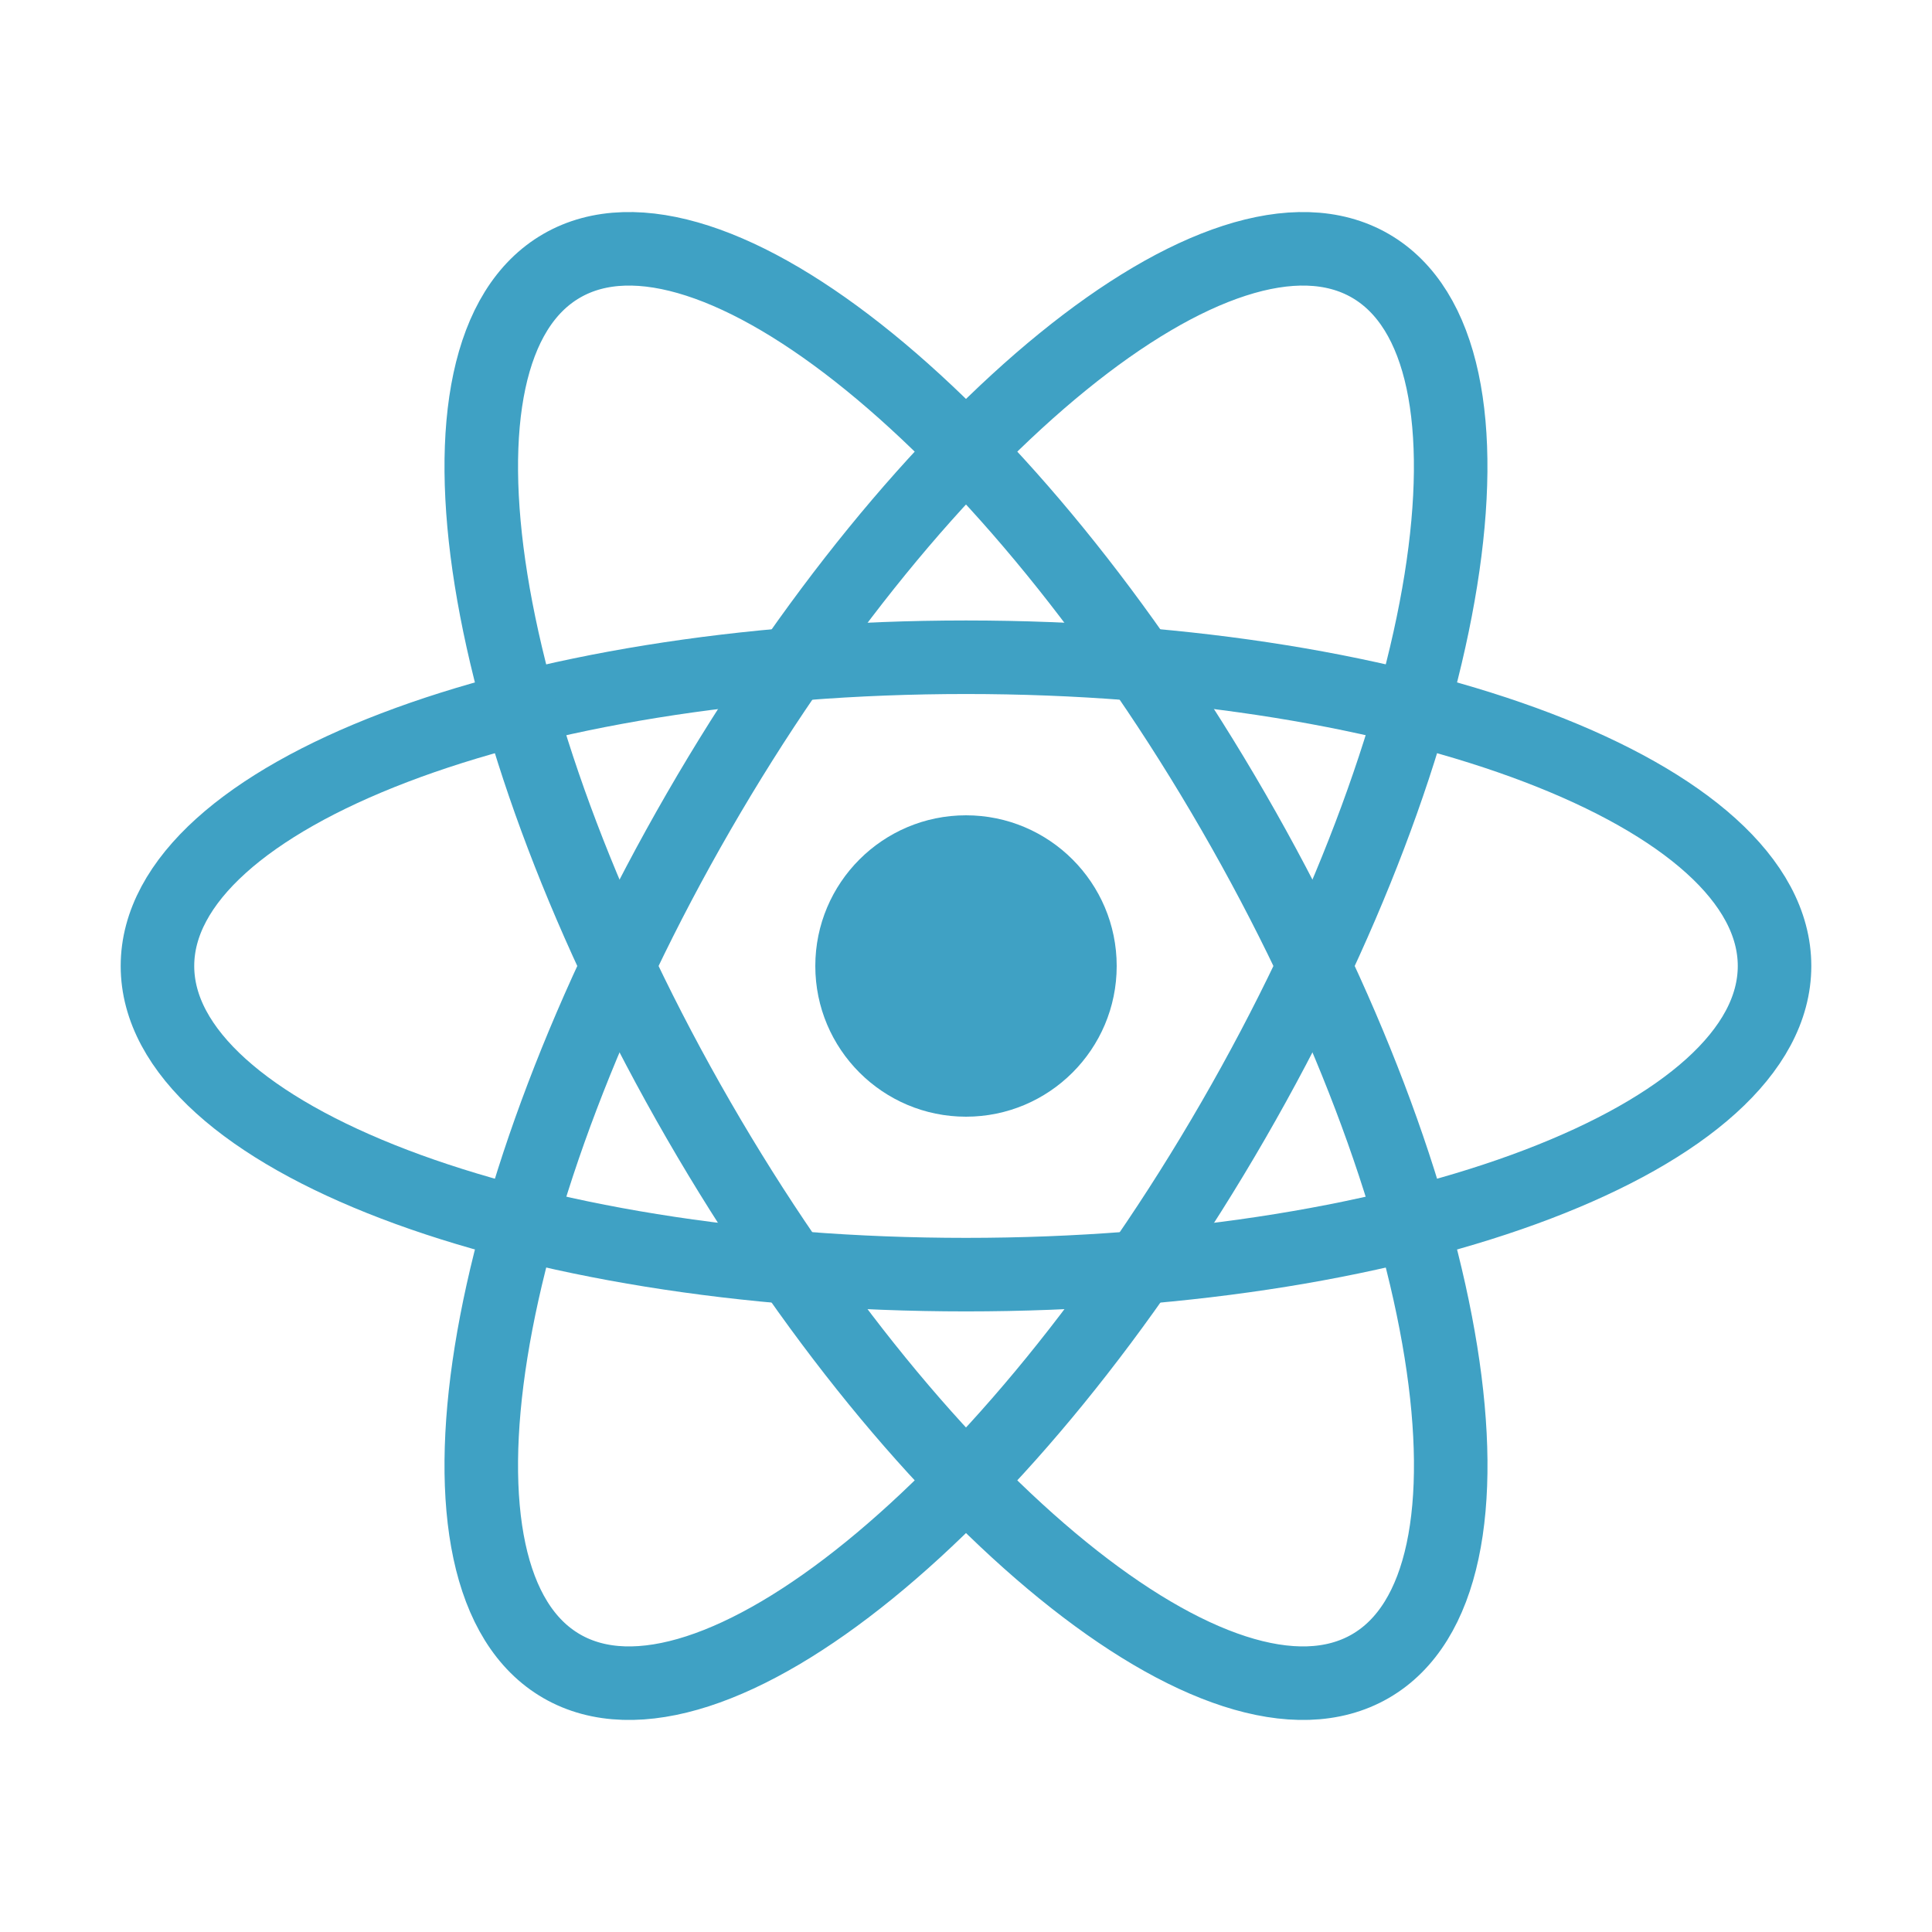
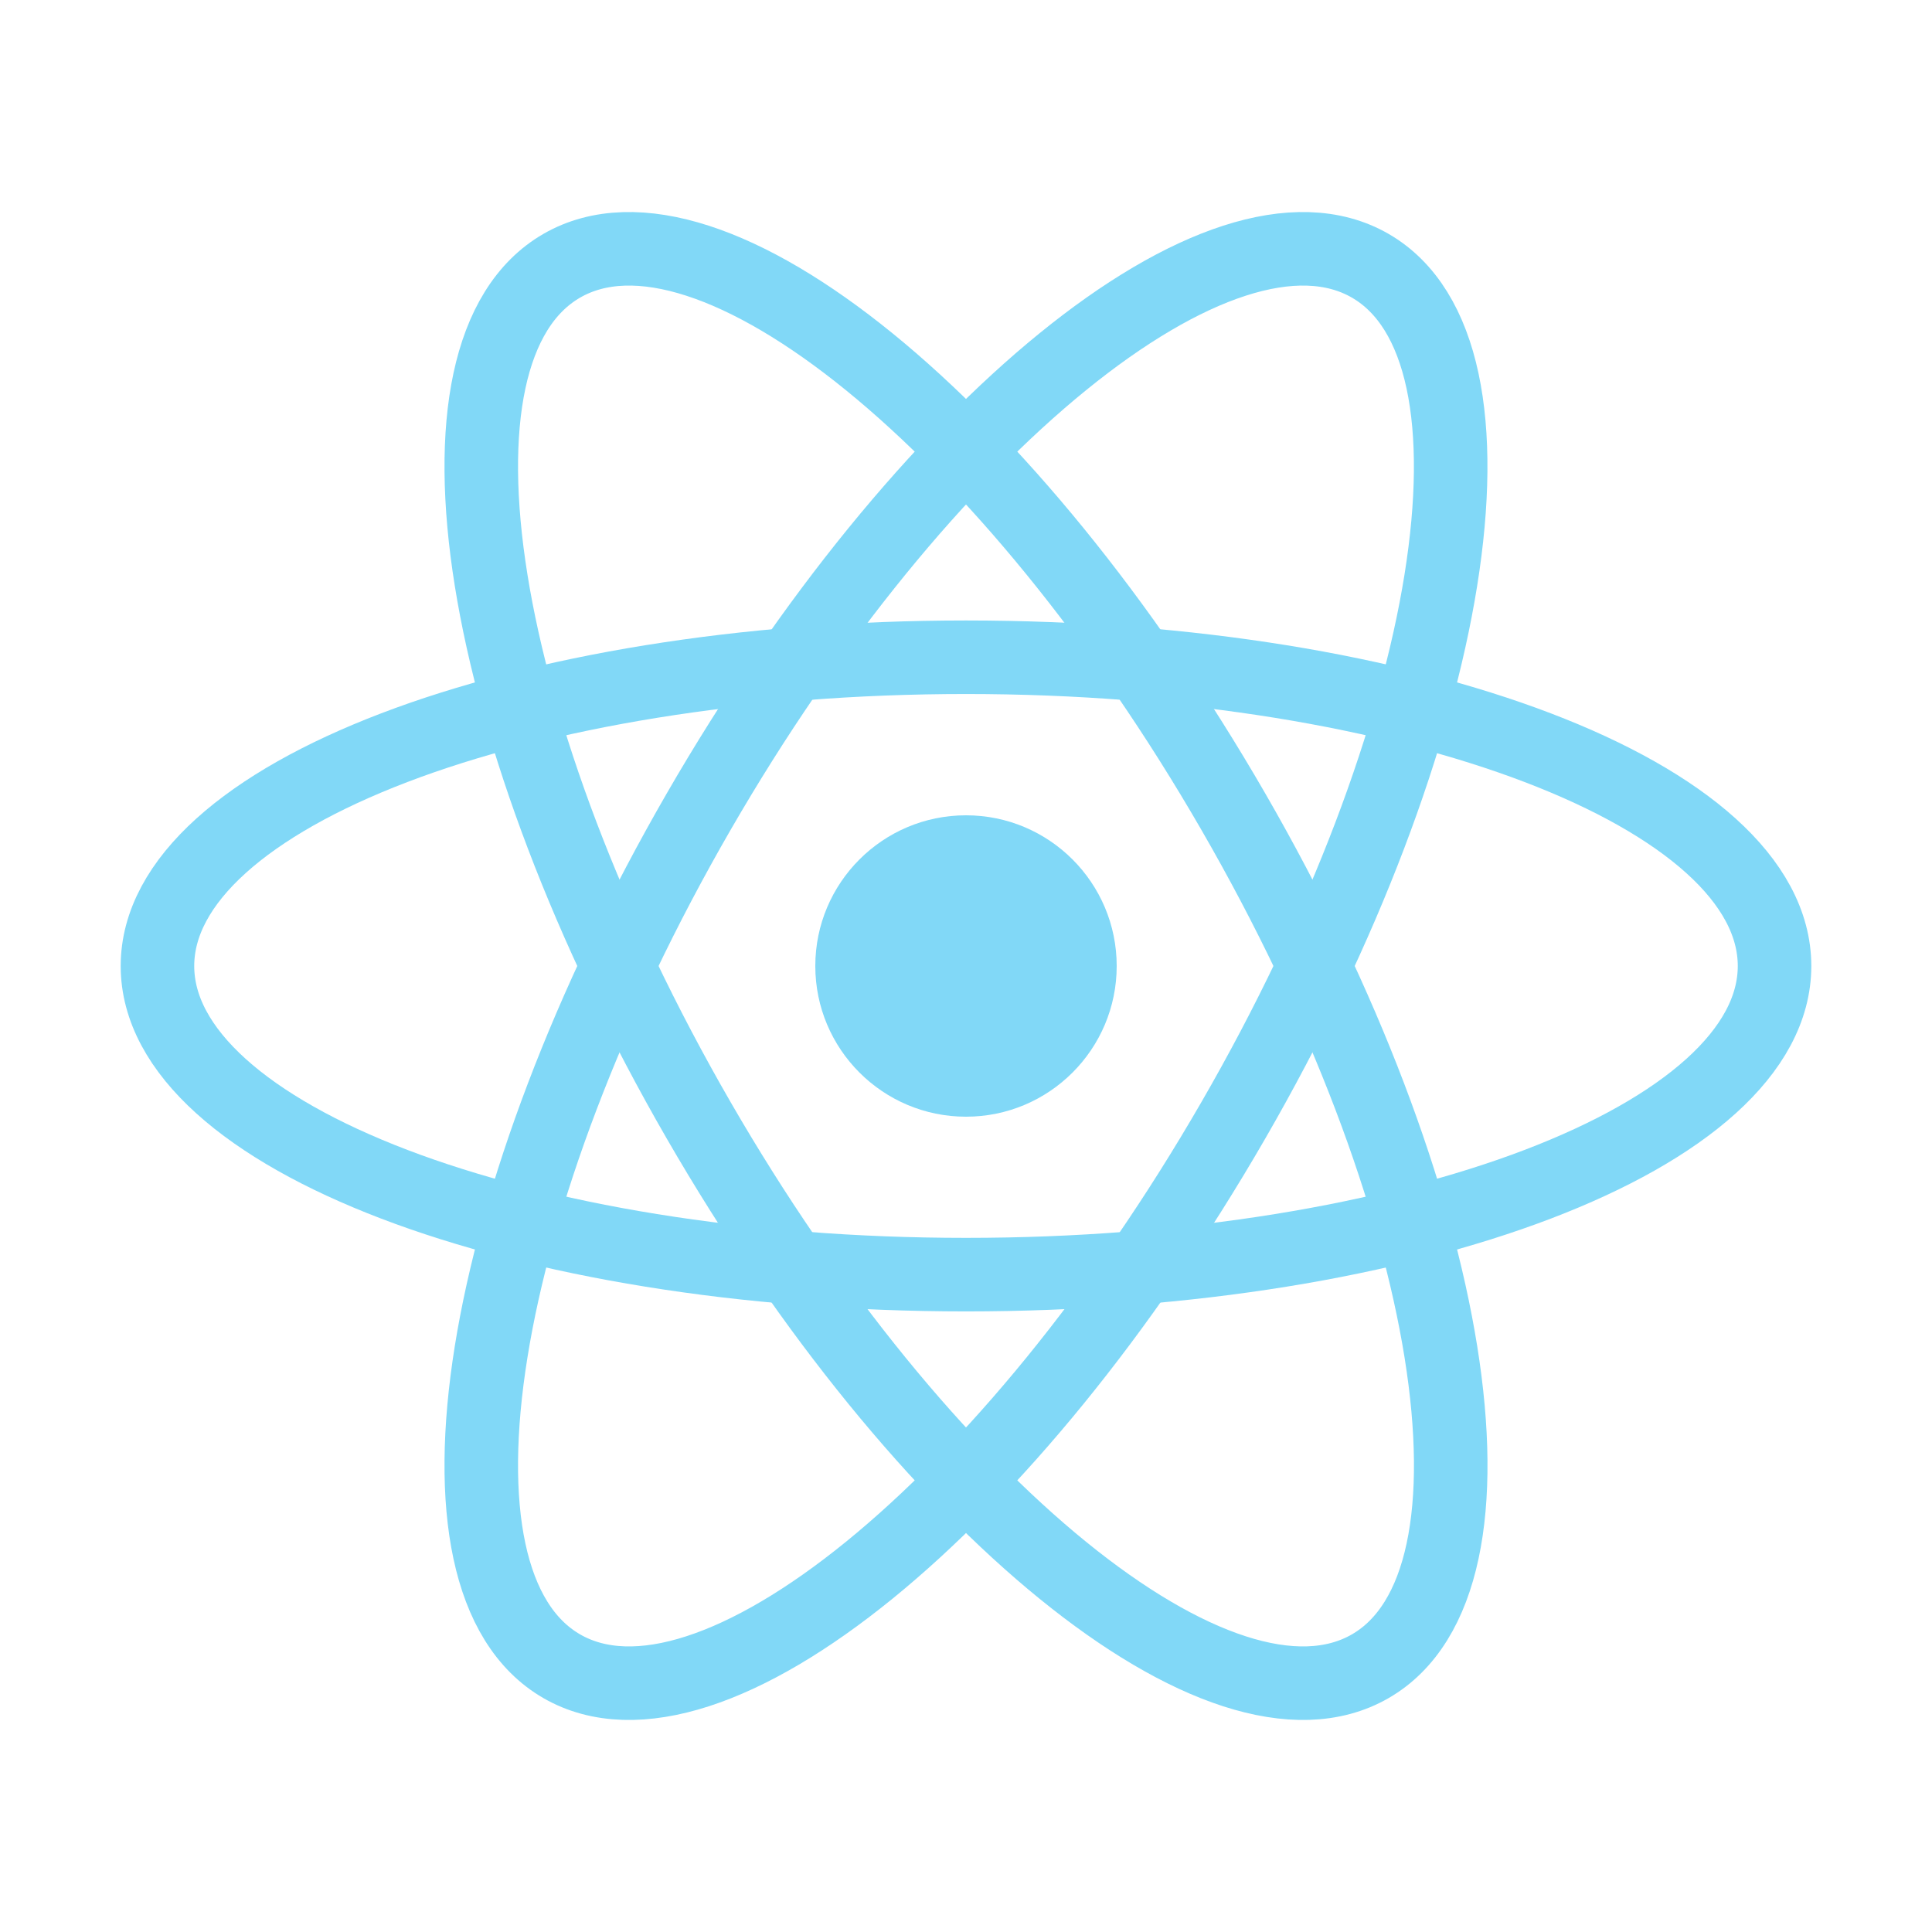
<svg xmlns="http://www.w3.org/2000/svg" width="16" height="16" viewBox="0 0 16 16" fill="none">
-   <path d="M8 9.248C8.689 9.248 9.248 8.689 9.248 8C9.248 7.311 8.689 6.752 8 6.752C7.311 6.752 6.752 7.311 6.752 8C6.752 8.689 7.311 9.248 8 9.248Z" fill="#3FA1C4" />
-   <path d="M8 10.556C11.698 10.556 14.696 9.412 14.696 8C14.696 6.588 11.698 5.443 8 5.443C4.302 5.443 1.304 6.588 1.304 8C1.304 9.412 4.302 10.556 8 10.556Z" stroke="#3FA1C4" stroke-width="0.609" />
-   <path d="M5.786 9.278C7.635 12.481 10.125 14.505 11.348 13.799C12.571 13.093 12.063 9.924 10.214 6.722C8.365 3.519 5.875 1.495 4.652 2.201C3.429 2.907 3.937 6.076 5.786 9.278Z" stroke="#3FA1C4" stroke-width="0.609" />
-   <path d="M5.786 6.722C3.937 9.924 3.429 13.093 4.652 13.799C5.875 14.505 8.365 12.481 10.214 9.278C12.063 6.076 12.57 2.907 11.348 2.201C10.125 1.495 7.635 3.519 5.786 6.722Z" stroke="#3FA1C4" stroke-width="0.609" />
+   <path d="M8 9.248C8.689 9.248 9.248 8.689 9.248 8C9.248 7.311 8.689 6.752 8 6.752C7.311 6.752 6.752 7.311 6.752 8C6.752 8.689 7.311 9.248 8 9.248Z" fill="#81D8F7" />
+   <path d="M8 10.556C11.698 10.556 14.696 9.412 14.696 8C14.696 6.588 11.698 5.443 8 5.443C4.302 5.443 1.304 6.588 1.304 8C1.304 9.412 4.302 10.556 8 10.556Z" stroke="#81D8F7" stroke-width="0.609" />
+   <path d="M5.786 9.278C7.635 12.481 10.125 14.505 11.348 13.799C12.571 13.093 12.063 9.924 10.214 6.722C8.365 3.519 5.875 1.495 4.652 2.201C3.429 2.907 3.937 6.076 5.786 9.278Z" stroke="#81D8F7" stroke-width="0.609" />
+   <path d="M5.786 6.722C3.937 9.924 3.429 13.093 4.652 13.799C5.875 14.505 8.365 12.481 10.214 9.278C12.063 6.076 12.57 2.907 11.348 2.201C10.125 1.495 7.635 3.519 5.786 6.722Z" stroke="#81D8F7" stroke-width="0.609" />
</svg>
